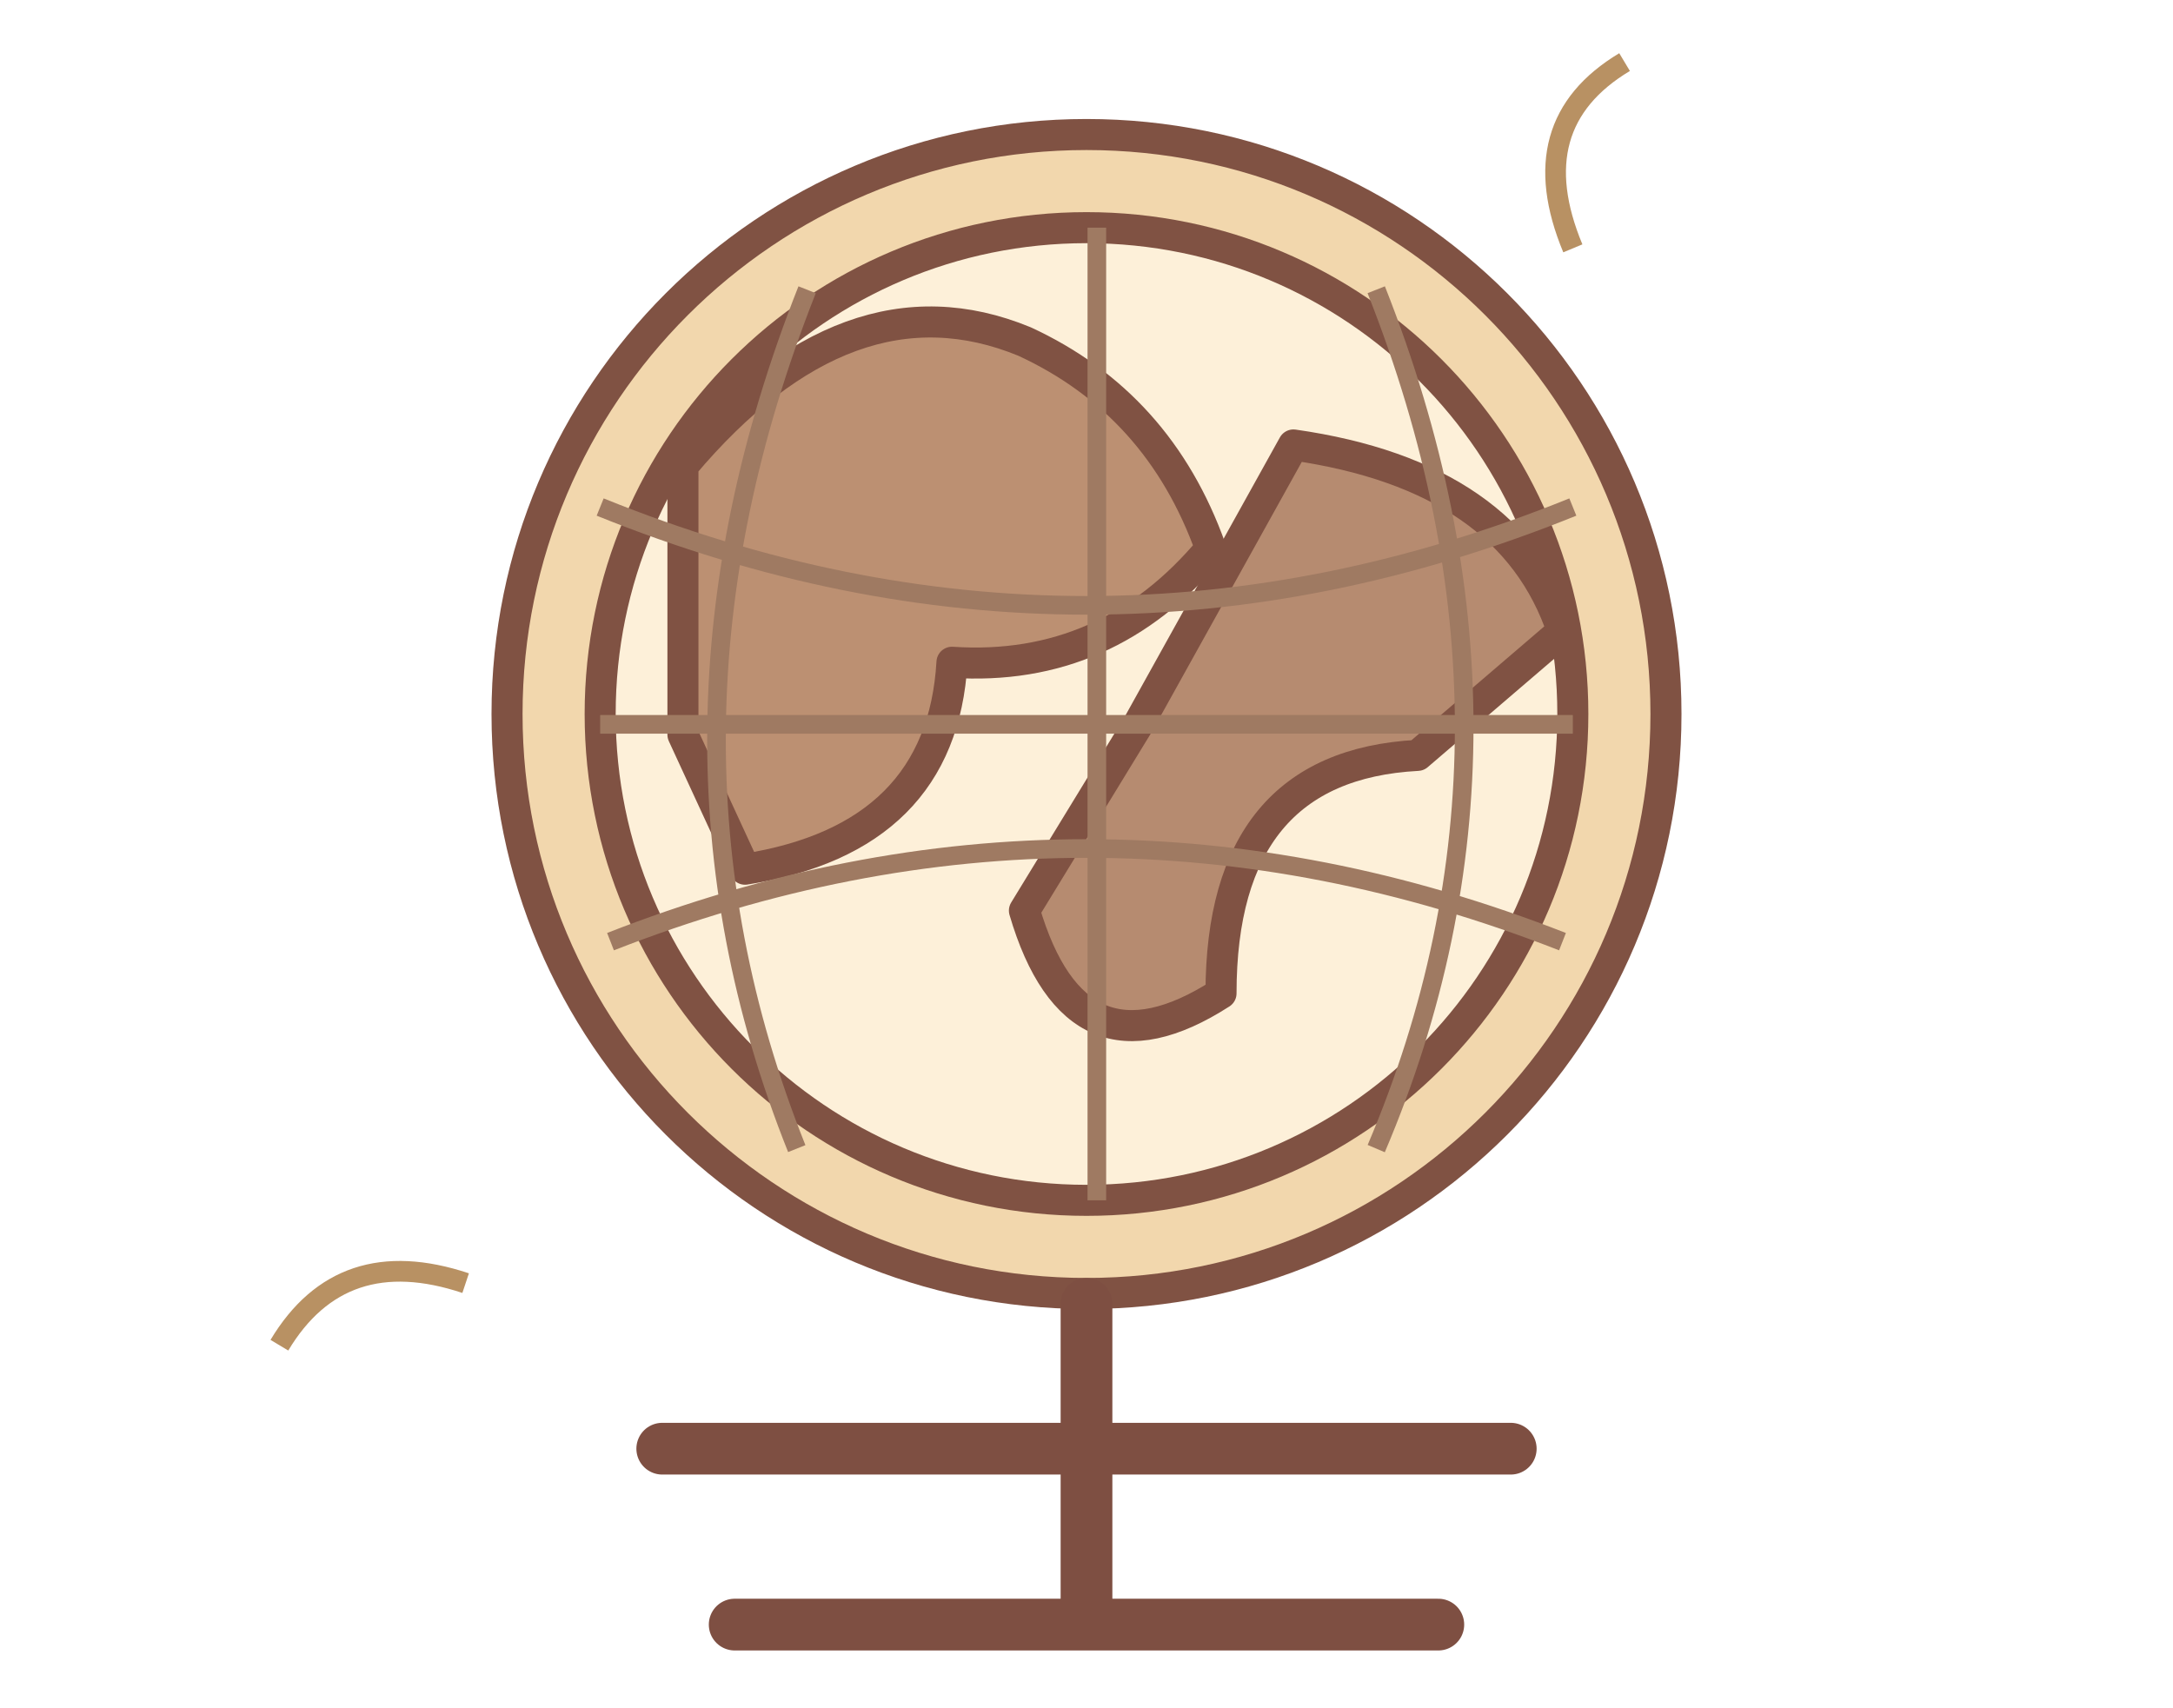
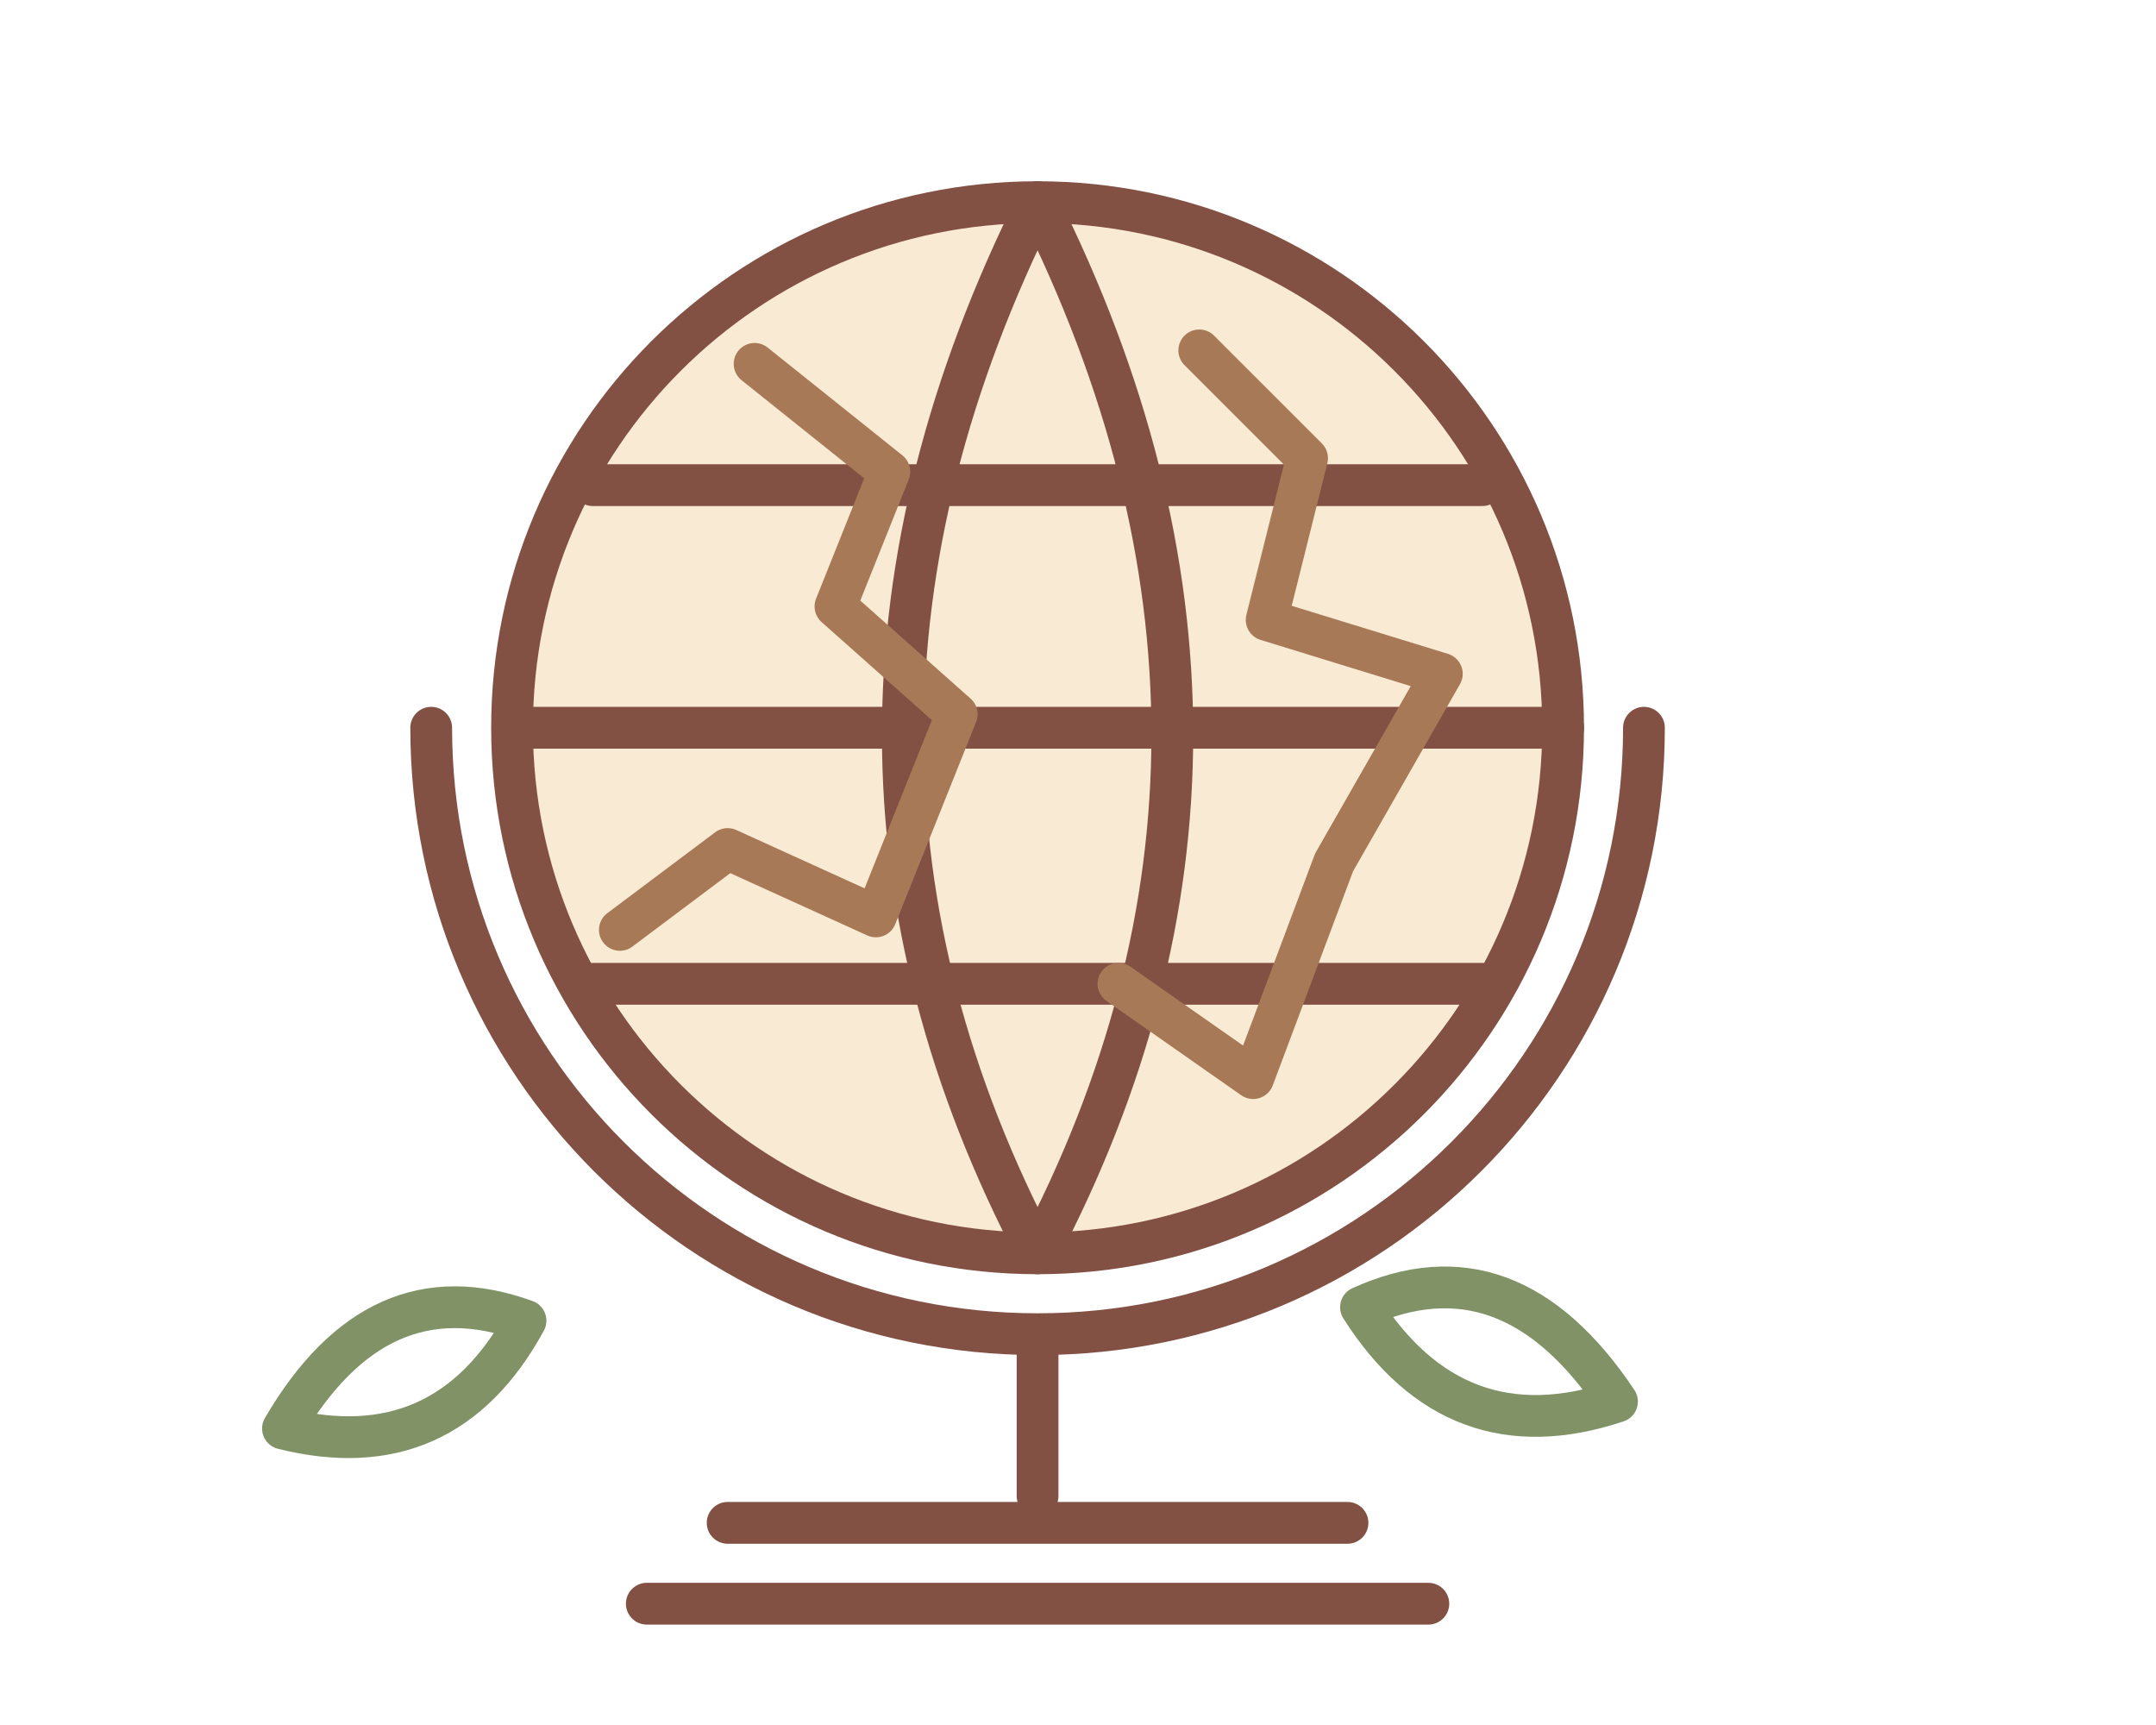
- <svg xmlns="http://www.w3.org/2000/svg" viewBox="0 0 210 165" fill="none" role="img" aria-label="学习书架插画">
-   <defs>
-     <linearGradient id="paper" x1="0" y1="0" x2="1" y2="1">
-       <stop stop-color="#fff5e4" />
-       <stop offset="1" stop-color="#eed5b7" />
-     </linearGradient>
-     <linearGradient id="wine" x1="0" y1="0" x2="1" y2="1">
-       <stop stop-color="#9b5349" />
-       <stop offset="1" stop-color="#693b41" />
-     </linearGradient>
-   </defs>
-   <g stroke="#805243" stroke-width="3" stroke-linejoin="round">
-     <circle cx="105" cy="69" r="56" fill="#f2d7ad" />
-     <circle cx="105" cy="69" r="47" fill="#fdf0d9" />
-     <path d="M66 45q16-19 33-12 13 6 18 20-10 12-25 11-1 17-20 20l-6-13Z" fill="#bc9072" />
-     <path d="M125 43q21 3 26 18l-14 12q-19 1-19 23-14 9-19-8l11-18Z" fill="#b68b70" />
-     <path d="M106 22v94M58 70h94M78 28q-17 43-1 83M133 28q17 43 0 83M58 49q47 19 94 0M59 91q46-18 92 0" stroke="#9f7a62" stroke-width="1.8" />
-     <path d="M105 126v14M64 140h82m-41 0v17m-34 0h68" stroke="#7e4f42" stroke-width="5" stroke-linecap="round" />
-     <path d="M152 24q-5-12 5-18m-112 118q-12-4-18 6" stroke="#b89163" stroke-width="2" />
+ <svg xmlns="http://www.w3.org/2000/svg" viewBox="0 0 160 128" width="160" height="128" fill="none" stroke-linecap="round" stroke-linejoin="round">
+   <g stroke="#835044" stroke-width="3.1">
+     <circle cx="77" cy="54" r="39" fill="#f9ead4" />
+     <path d="M77 15q-20 40 0 78 20-38 0-78ZM39 54h77M44 36h66M44 73h66" />
+     <path stroke="#a87956" d="m56 27 10 8-4 10 9 8-6 15-11-5-8 6M89 26l8 8-3 12 13 4-8 14-6 16-10-7" />
+     <path d="M32 54a45 45 0 0 0 90 0M77 99v12M54 113h46M48 119h58" />
+     <path stroke="#819267" d="M21 106q7-12 18-8-6 11-18 8ZM120 104q-8-12-19-7 7 11 19 7Z" />
  </g>
</svg>
